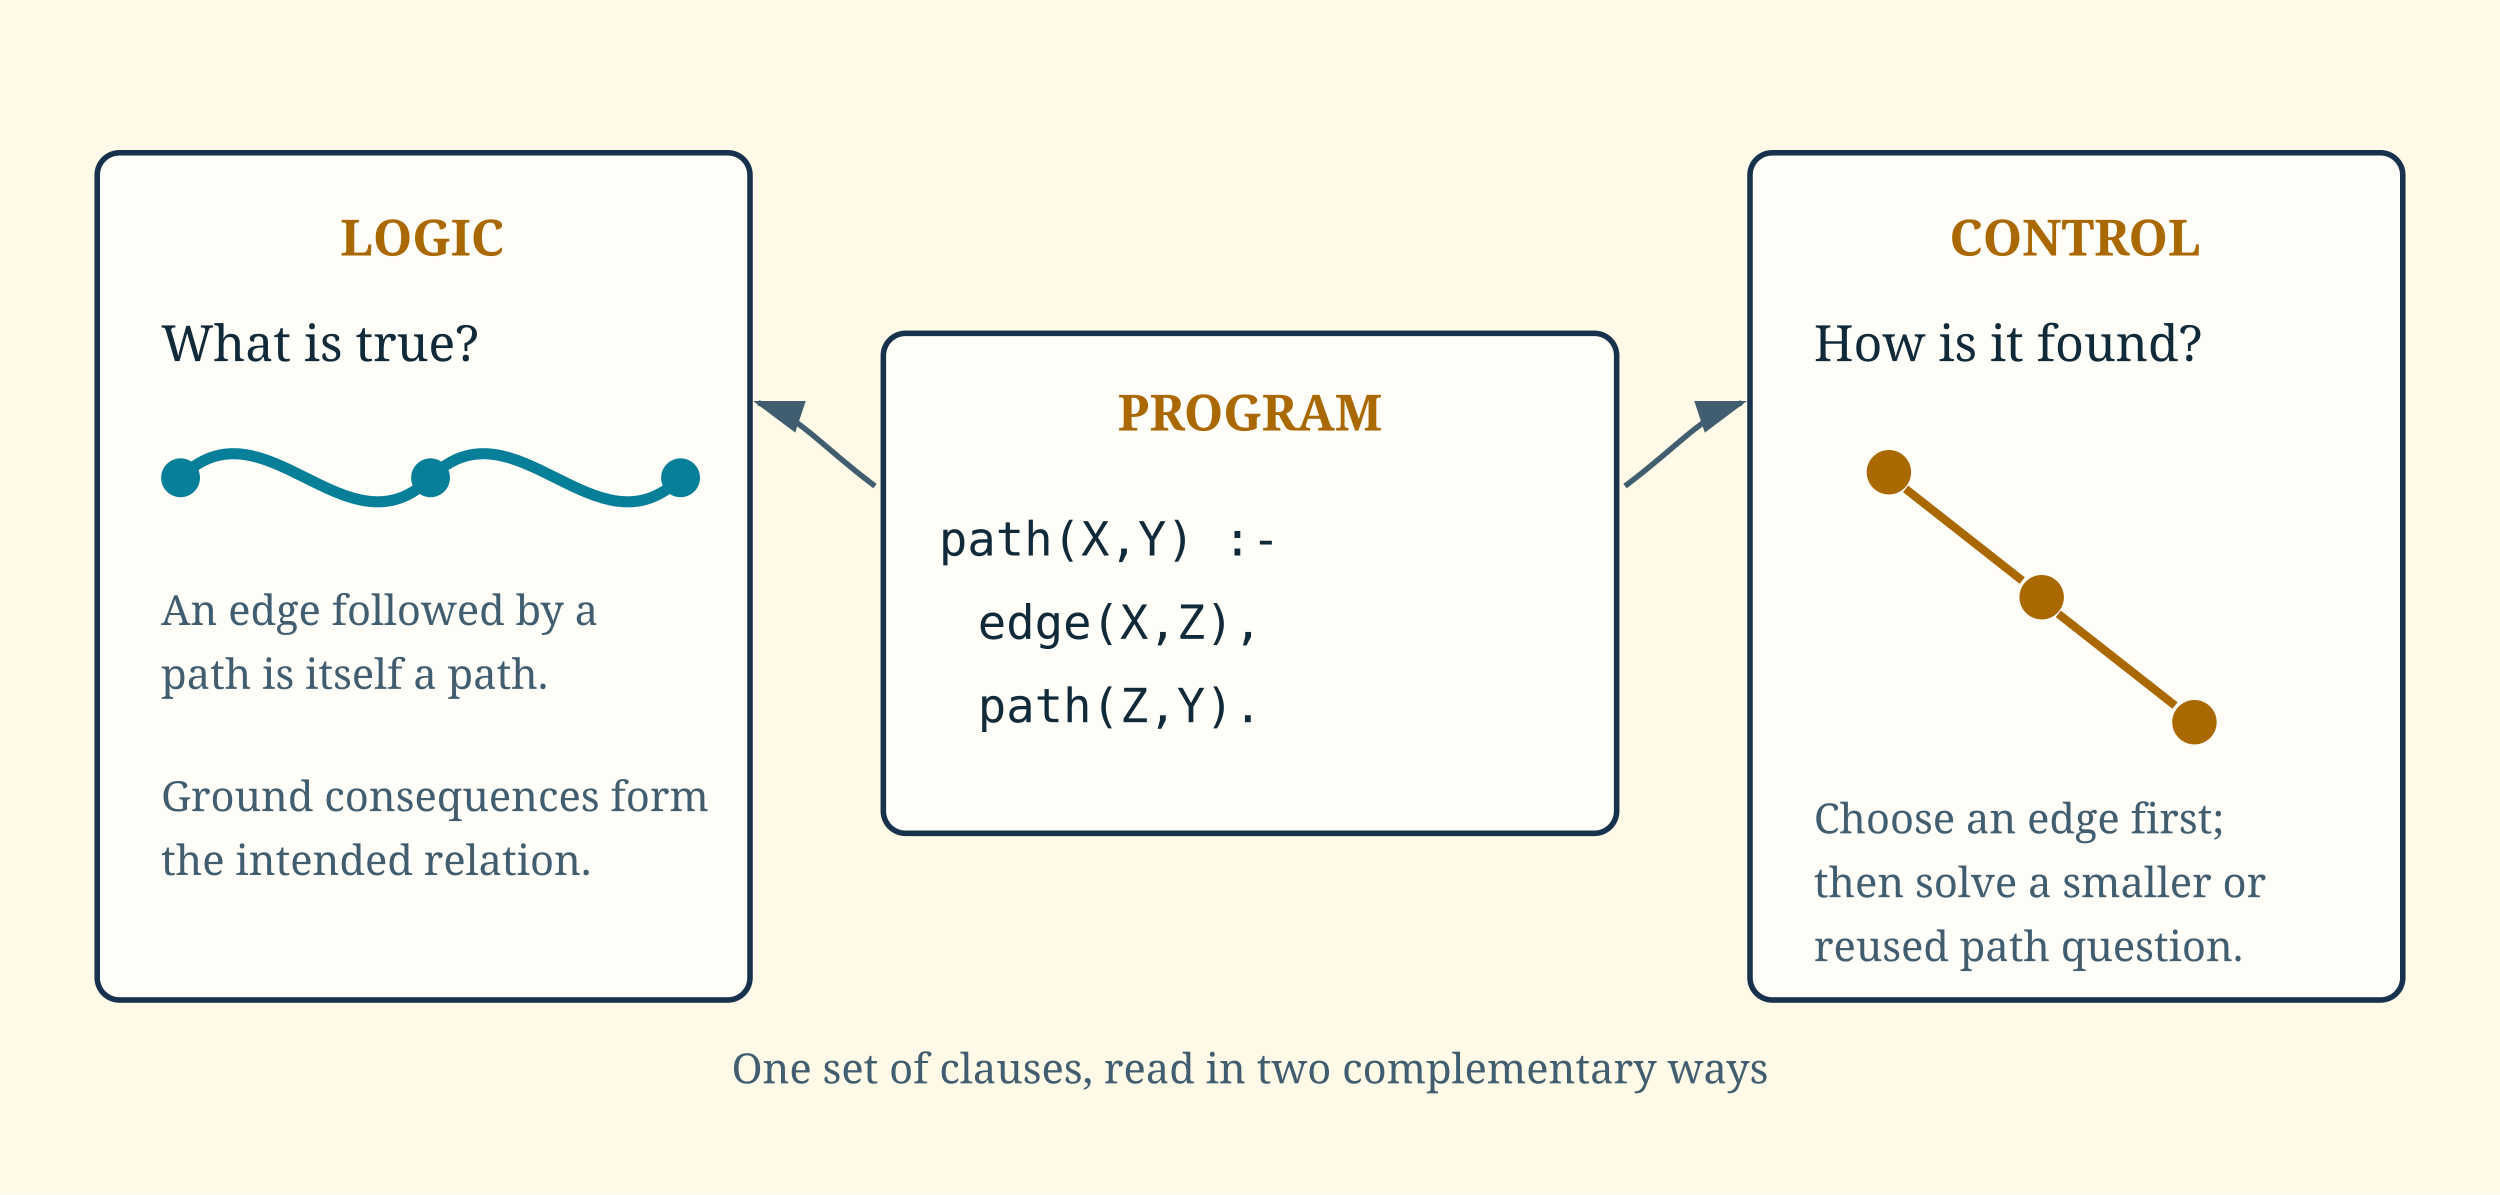
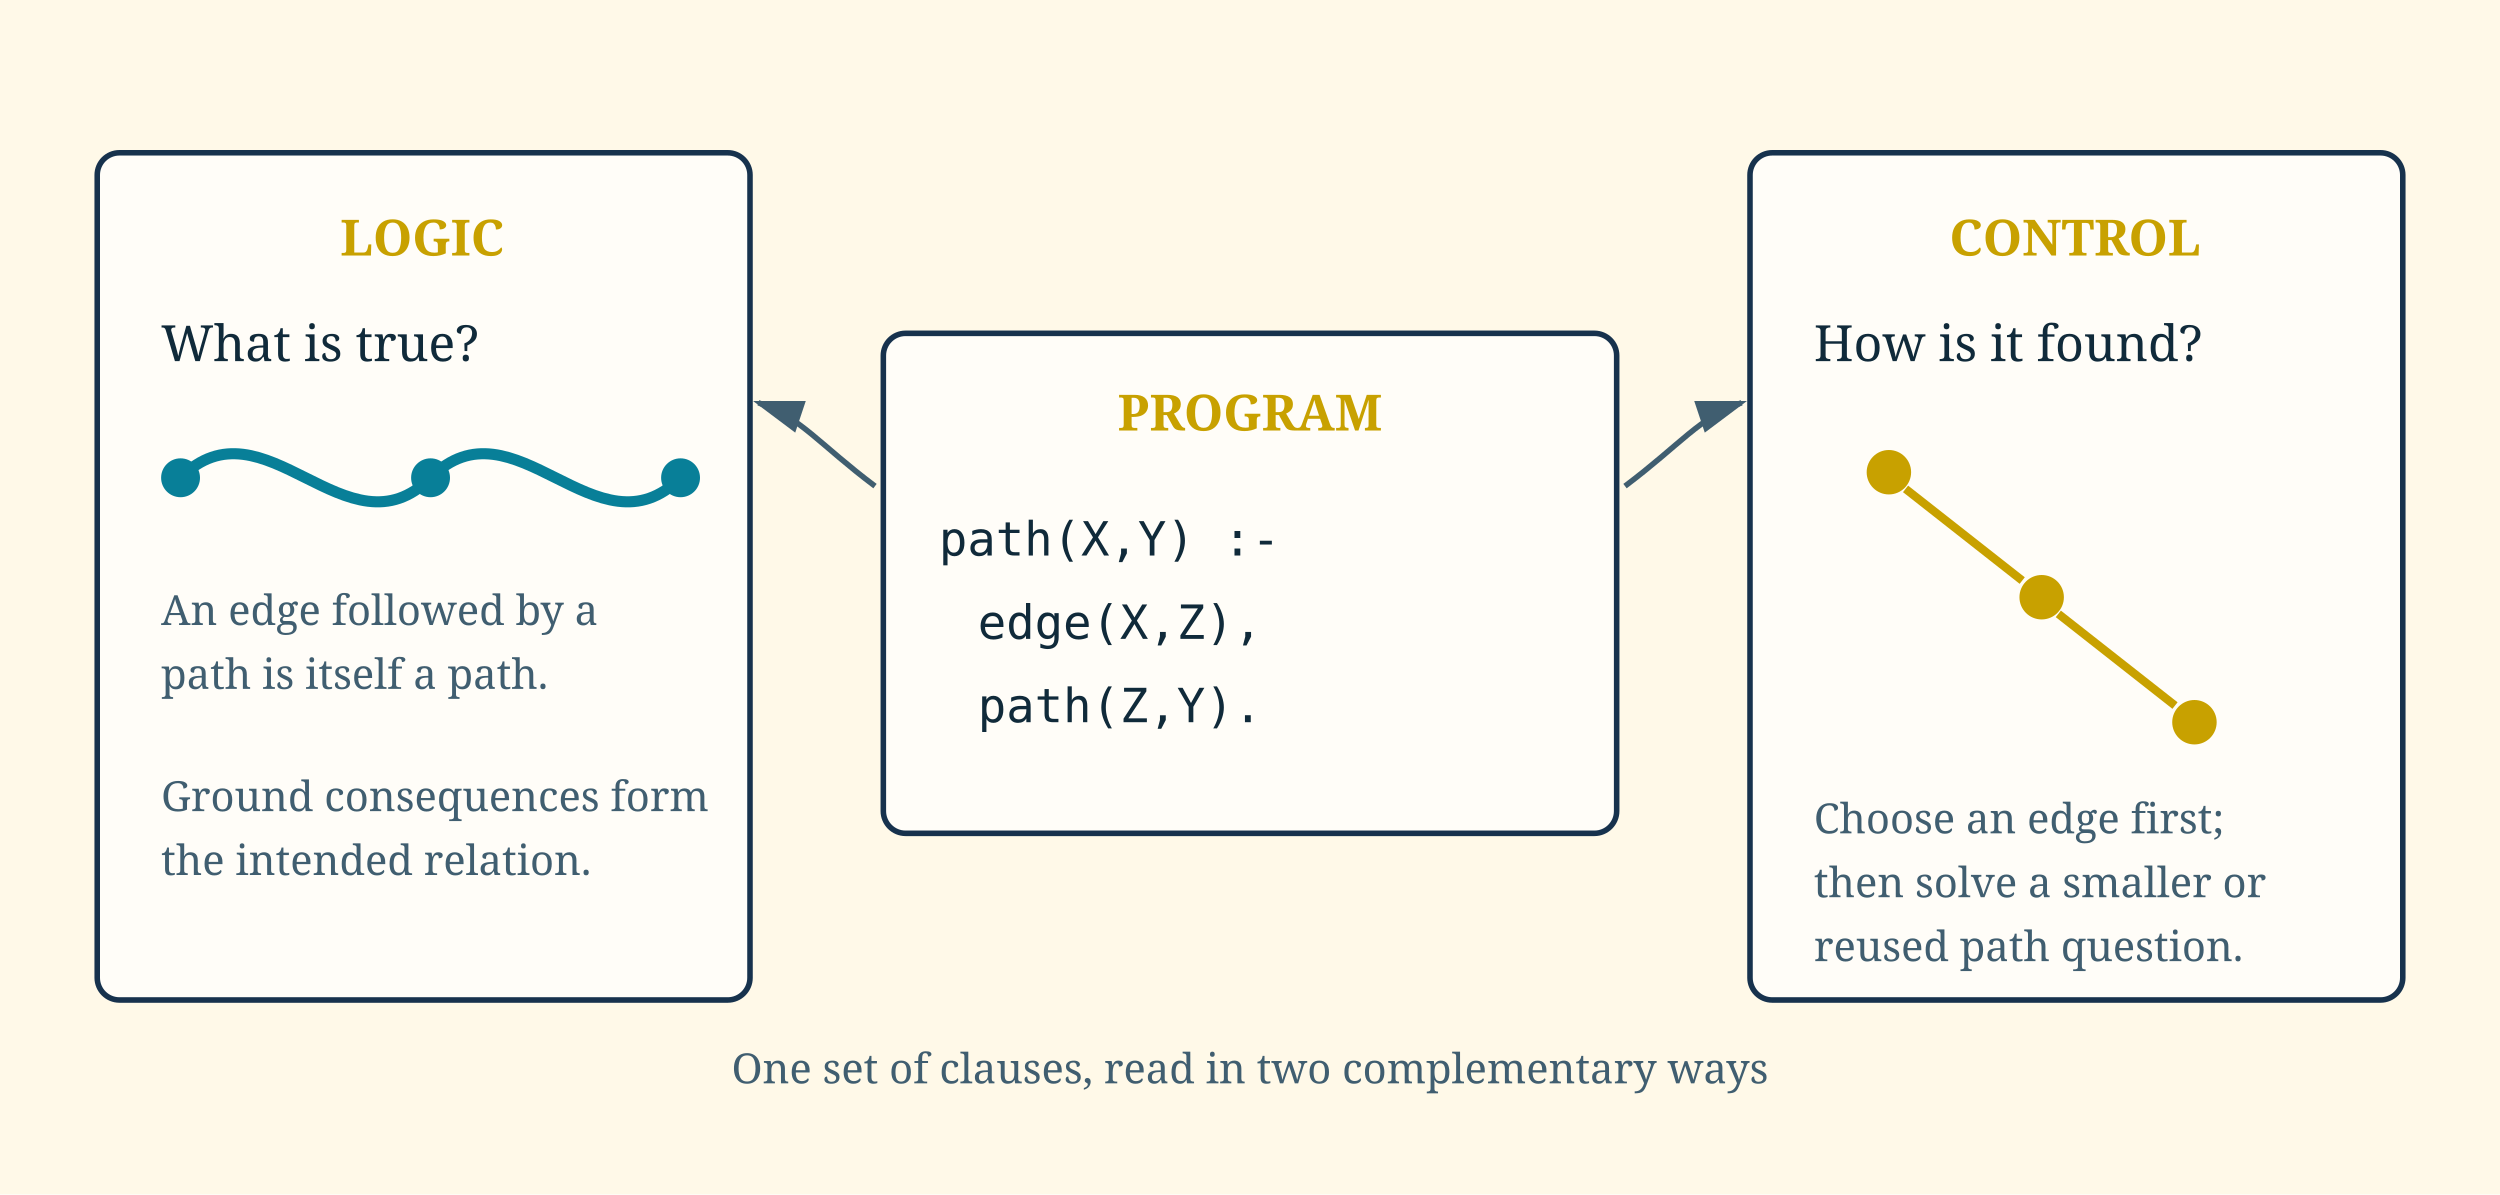
<svg xmlns="http://www.w3.org/2000/svg" width="900" height="430" viewBox="0 0 900 430" role="img" aria-labelledby="title desc">
  <defs>
    <marker id="arrow" markerWidth="10" markerHeight="10" refX="8" refY="3" orient="auto">
      <path d="M0,0 L0,6 L9,3 z" fill="#405E70" />
    </marker>
    <style>
      .paper{fill:#FFFDF8;stroke:#17324D;stroke-width:2}
      .ink{fill:#102A3A;font:18px Georgia,serif}
      .small{fill:#405E70;font:15px Georgia,serif}
-       .label{fill:#A96800;font:bold 18px Georgia,serif}
+       .label{fill:#C8A100;font:bold 18px Georgia,serif}
      .code{fill:#102A3A;font:17px ui-monospace,SFMono-Regular,Consolas,monospace}
      .line{stroke:#405E70;stroke-width:2;fill:none;marker-end:url(#arrow)}
    </style>
  </defs>
  <rect width="900" height="430" fill="#FFF9E8" />
  <rect class="paper" x="318" y="120" width="264" height="180" rx="8" />
  <text class="label" x="450" y="155" text-anchor="middle">PROGRAM</text>
  <text class="code" x="338" y="200">path(X,Y) :-</text>
  <text class="code" x="352" y="230">edge(X,Z),</text>
  <text class="code" x="352" y="260">path(Z,Y).</text>
  <rect class="paper" x="35" y="55" width="235" height="305" rx="8" />
  <text class="label" x="152" y="92" text-anchor="middle">LOGIC</text>
  <text class="ink" x="58" y="130">What is true?</text>
  <path d="M65 172 C95 142,125 202,155 172 S215 202,245 172" fill="none" stroke="#087F98" stroke-width="4" />
  <circle cx="65" cy="172" r="7" fill="#087F98" />
  <circle cx="155" cy="172" r="7" fill="#087F98" />
  <circle cx="245" cy="172" r="7" fill="#087F98" />
  <text class="small" x="58" y="225">An edge followed by a</text>
  <text class="small" x="58" y="248">path is itself a path.</text>
  <text class="small" x="58" y="292">Ground consequences form</text>
  <text class="small" x="58" y="315">the intended relation.</text>
  <rect class="paper" x="630" y="55" width="235" height="305" rx="8" />
  <text class="label" x="747" y="92" text-anchor="middle">CONTROL</text>
  <text class="ink" x="653" y="130">How is it found?</text>
-   <circle cx="680" cy="170" r="8" fill="#A96800" />
-   <circle cx="735" cy="215" r="8" fill="#A96800" />
-   <circle cx="790" cy="260" r="8" fill="#A96800" />
-   <path d="M686 176 L728 209 M741 221 L783 254" stroke="#A96800" stroke-width="3" />
+   <circle cx="680" cy="170" r="8" fill="#C8A100" />
+   <circle cx="735" cy="215" r="8" fill="#C8A100" />
+   <circle cx="790" cy="260" r="8" fill="#C8A100" />
+   <path d="M686 176 L728 209 M741 221 L783 254" stroke="#C8A100" stroke-width="3" />
  <text class="small" x="653" y="300">Choose an edge first;</text>
  <text class="small" x="653" y="323">then solve a smaller or</text>
  <text class="small" x="653" y="346">reused path question.</text>
  <path class="line" d="M315 175 C295 160,288 150,273 145" />
  <path class="line" d="M585 175 C605 160,612 150,627 145" />
  <text class="small" x="450" y="390" text-anchor="middle">One set of clauses, read in two complementary ways</text>
</svg>
